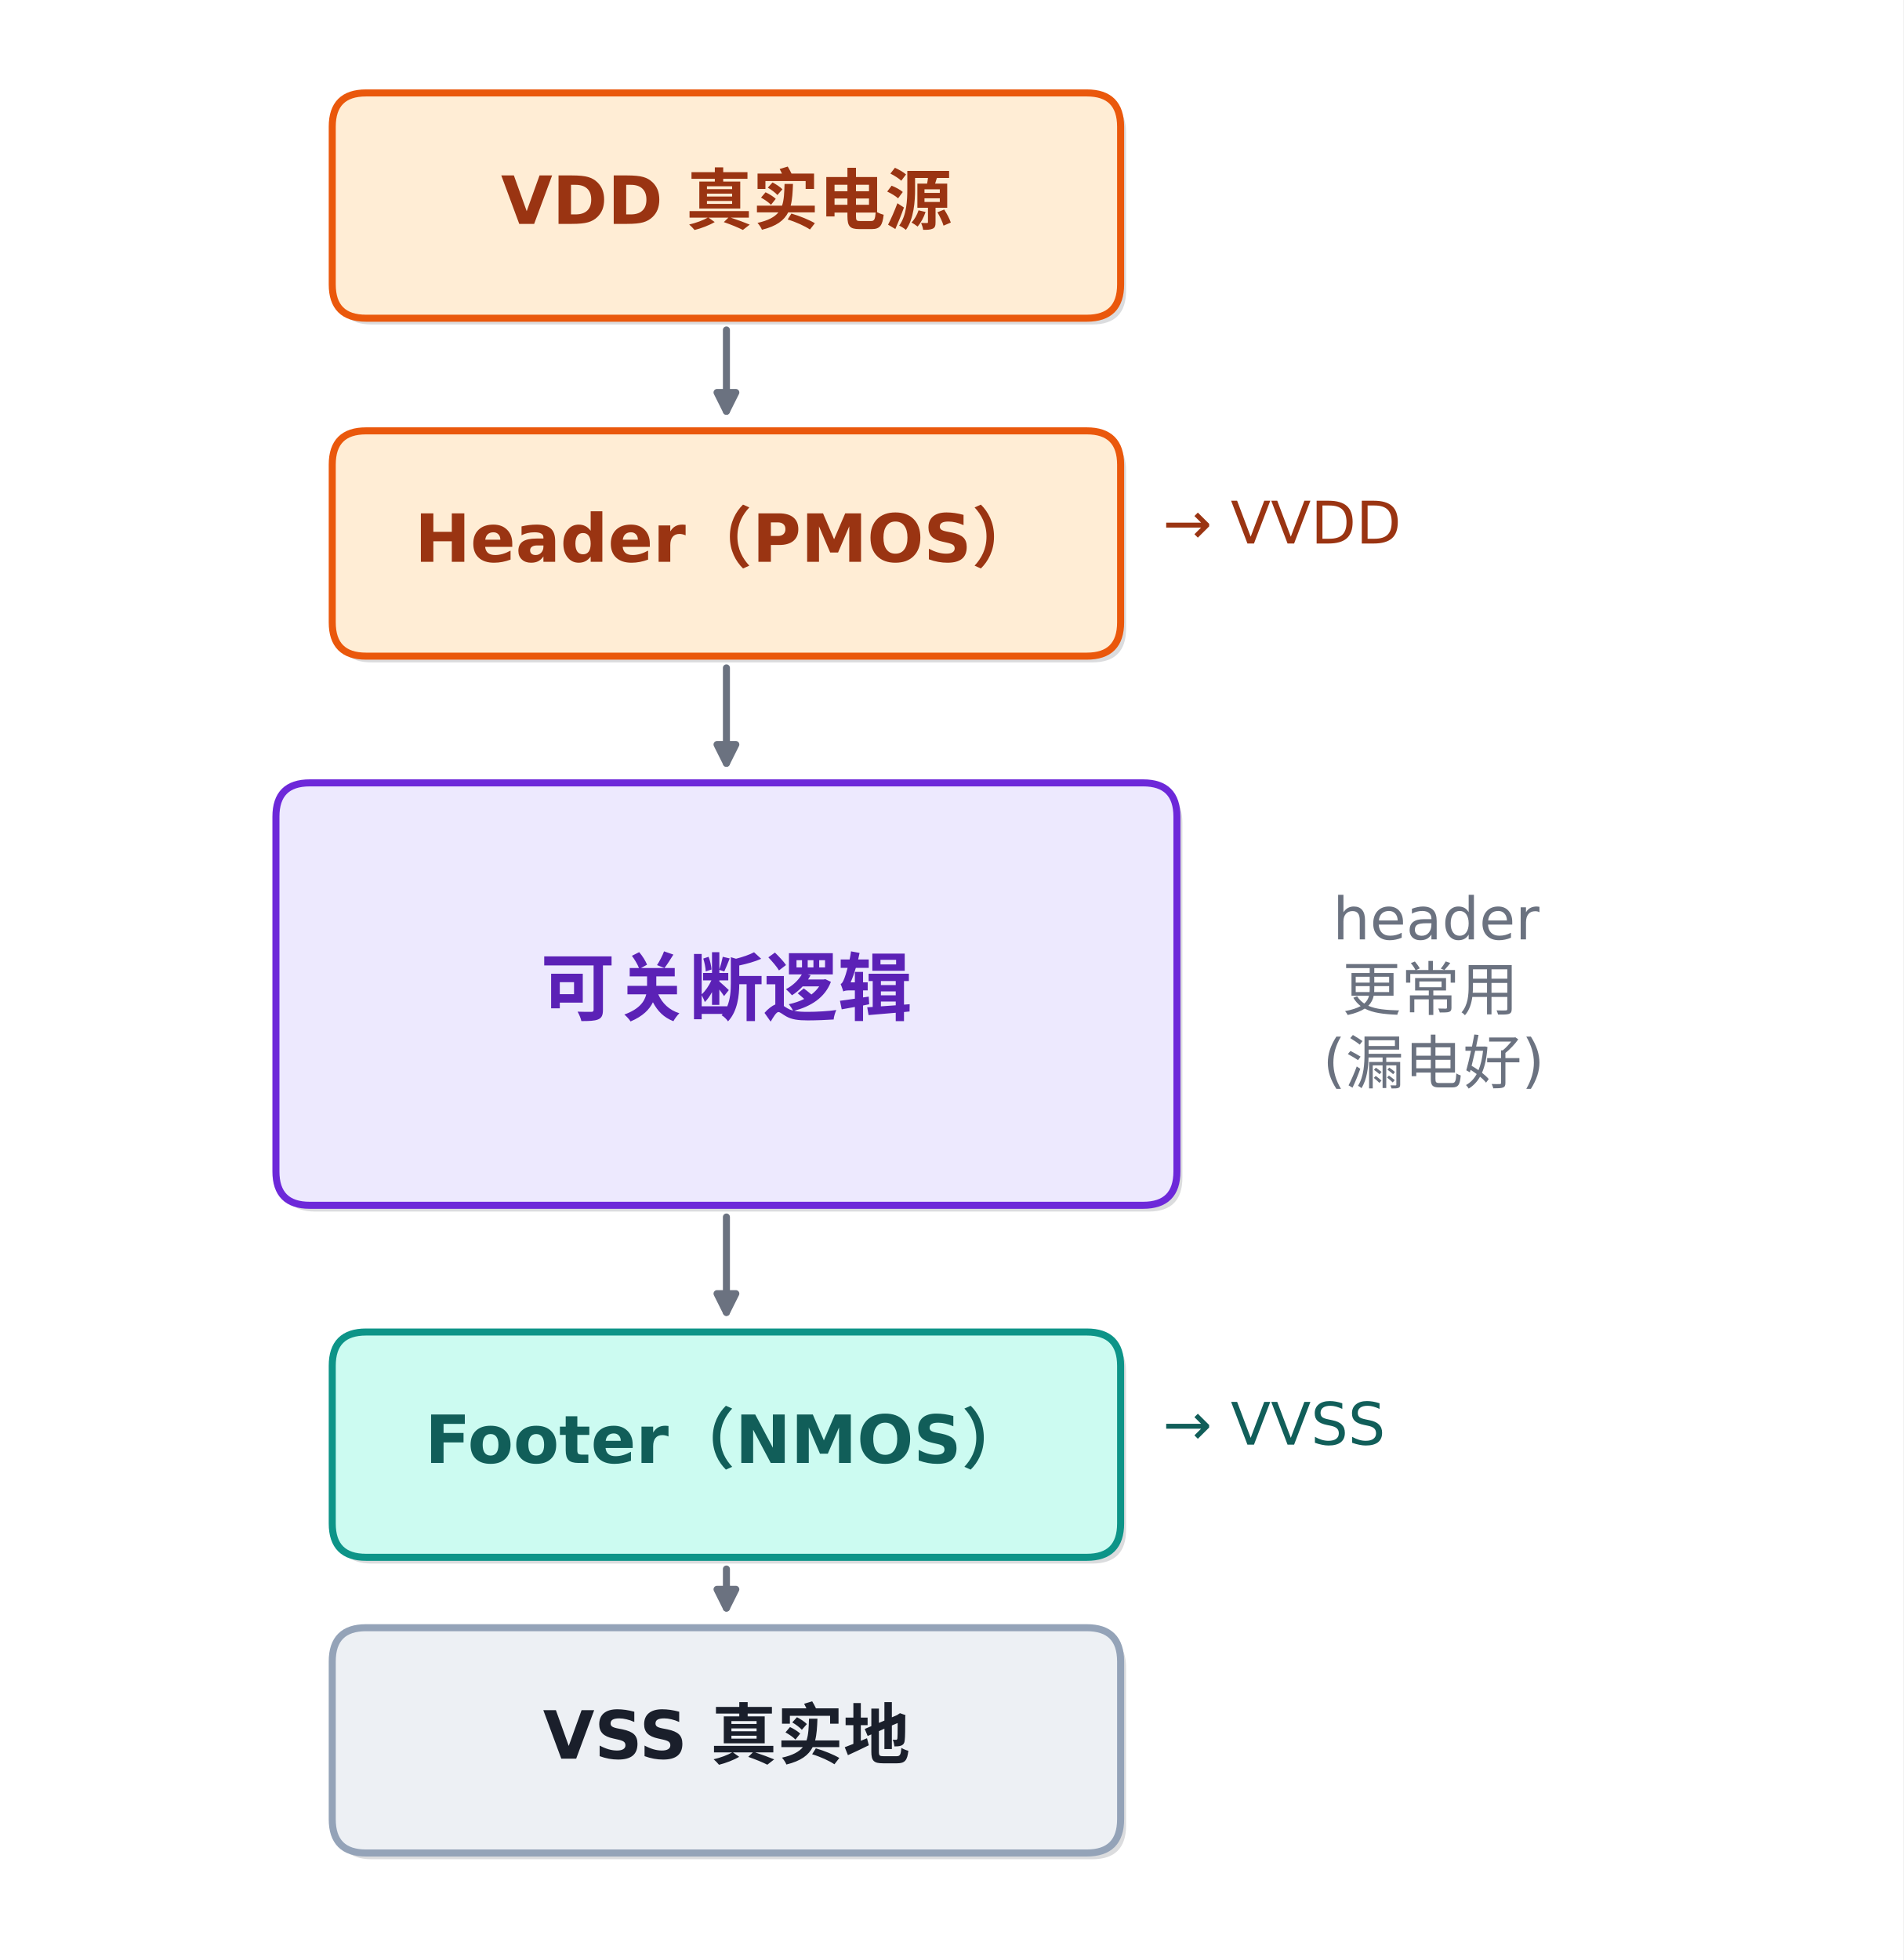
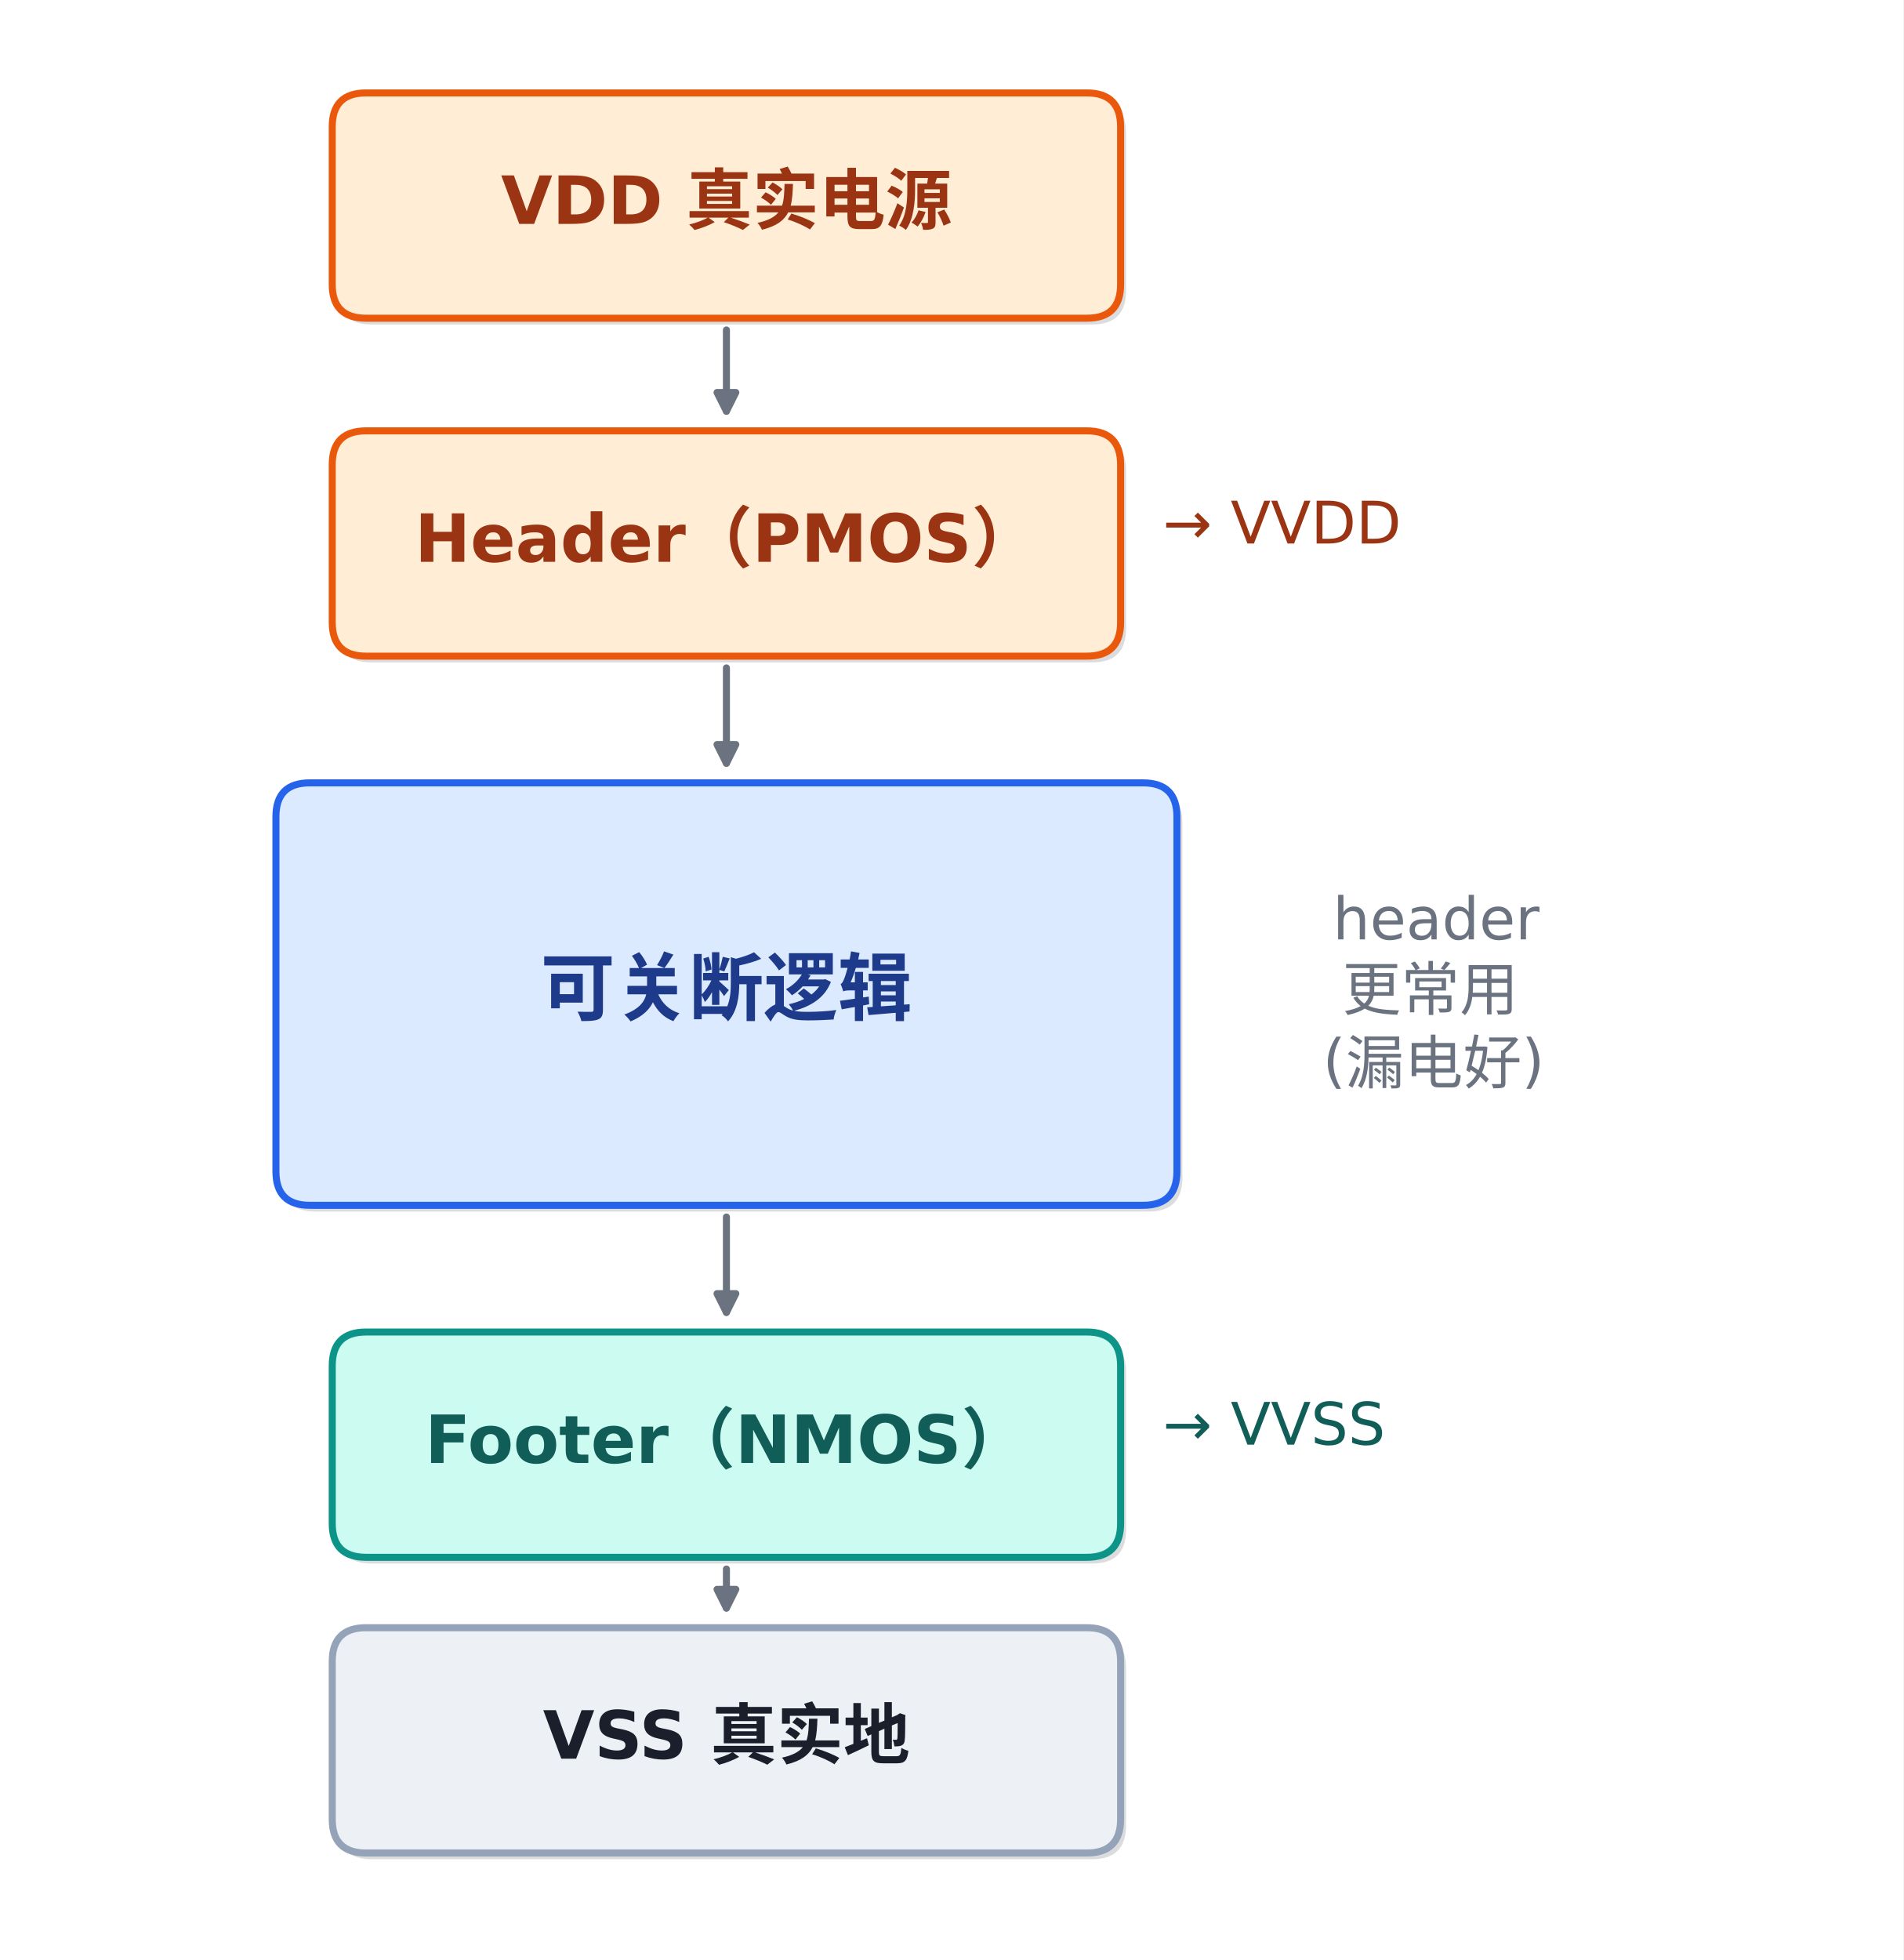
<svg xmlns="http://www.w3.org/2000/svg" width="486.72pt" height="501.12pt" viewBox="0 0 486.72 501.12" version="1.1">
  <defs>
    <style type="text/css">*{stroke-linejoin: round; stroke-linecap: butt}</style>
  </defs>
  <g id="figure_1">
    <g id="patch_1">
      <path d="M 0 501.12  L 486.72 501.12  L 486.72 0  L 0 0  z " style="fill: #ffffff" />
    </g>
    <g id="axes_1">
      <g id="patch_2">
-         <path d="M 5.76 495.36  L 480.96 495.36  L 480.96 5.76  L 5.76 5.76  z " clip-path="url(#pc5e407d2bd)" style="fill: #ffffff" />
+         <path d="M 5.76 495.36  L 480.96 495.36  L 480.96 5.76  L 5.76 5.76  z " clip-path="url(#p39b4417ba9)" style="fill: #ffffff" />
      </g>
      <g id="patch_3">
-         <path d="M 95 82.96  L 279.32 82.96  Q 287.96 82.96 287.96 74.32  L 287.96 34  Q 287.96 25.36 279.32 25.36  L 95 25.36  Q 86.36 25.36 86.36 34  L 86.36 74.32  Q 86.36 82.96 95 82.96  z " clip-path="url(#pc5e407d2bd)" style="fill: #1a1f2b; opacity: 0.16" />
-         <path d="M 93.6 81.36  L 277.92 81.36  Q 286.56 81.36 286.56 72.72  L 286.56 32.4  Q 286.56 23.76 277.92 23.76  L 93.6 23.76  Q 84.96 23.76 84.96 32.4  L 84.96 72.72  Q 84.96 81.36 93.6 81.36  z " clip-path="url(#pc5e407d2bd)" style="fill: #ffedd5; stroke: #ea580c; stroke-width: 1.8; stroke-linejoin: miter" />
+         <path d="M 95 82.96  L 279.32 82.96  Q 287.96 82.96 287.96 74.32  L 287.96 34  Q 287.96 25.36 279.32 25.36  L 95 25.36  Q 86.36 25.36 86.36 34  L 86.36 74.32  Q 86.36 82.96 95 82.96  z " clip-path="url(#p39b4417ba9)" style="fill: #1a1f2b; opacity: 0.16" />
+         <path d="M 93.6 81.36  L 277.92 81.36  Q 286.56 81.36 286.56 72.72  L 286.56 32.4  Q 286.56 23.76 277.92 23.76  L 93.6 23.76  Q 84.96 23.76 84.96 32.4  L 84.96 72.72  Q 84.96 81.36 93.6 81.36  z " clip-path="url(#p39b4417ba9)" style="fill: #ffedd5; stroke: #ea580c; stroke-width: 1.8; stroke-linejoin: miter" />
      </g>
      <g id="patch_4">
-         <path d="M 95 169.36  L 279.32 169.36  Q 287.96 169.36 287.96 160.72  L 287.96 120.4  Q 287.96 111.76 279.32 111.76  L 95 111.76  Q 86.36 111.76 86.36 120.4  L 86.36 160.72  Q 86.36 169.36 95 169.36  z " clip-path="url(#pc5e407d2bd)" style="fill: #1a1f2b; opacity: 0.16" />
-         <path d="M 93.6 167.76  L 277.92 167.76  Q 286.56 167.76 286.56 159.12  L 286.56 118.8  Q 286.56 110.16 277.92 110.16  L 93.6 110.16  Q 84.96 110.16 84.96 118.8  L 84.96 159.12  Q 84.96 167.76 93.6 167.76  z " clip-path="url(#pc5e407d2bd)" style="fill: #ffedd5; stroke: #ea580c; stroke-width: 1.8; stroke-linejoin: miter" />
+         <path d="M 95 169.36  L 279.32 169.36  Q 287.96 169.36 287.96 160.72  L 287.96 120.4  Q 287.96 111.76 279.32 111.76  L 95 111.76  Q 86.36 111.76 86.36 120.4  L 86.36 160.72  Q 86.36 169.36 95 169.36  z " clip-path="url(#p39b4417ba9)" style="fill: #1a1f2b; opacity: 0.16" />
+         <path d="M 93.6 167.76  L 277.92 167.76  Q 286.56 167.76 286.56 159.12  L 286.56 118.8  Q 286.56 110.16 277.92 110.16  L 93.6 110.16  Q 84.96 110.16 84.96 118.8  L 84.96 159.12  Q 84.96 167.76 93.6 167.76  z " clip-path="url(#p39b4417ba9)" style="fill: #ffedd5; stroke: #ea580c; stroke-width: 1.8; stroke-linejoin: miter" />
      </g>
      <g id="patch_5">
-         <path d="M 80.6 309.76  L 293.72 309.76  Q 302.36 309.76 302.36 301.12  L 302.36 210.4  Q 302.36 201.76 293.72 201.76  L 80.6 201.76  Q 71.96 201.76 71.96 210.4  L 71.96 301.12  Q 71.96 309.76 80.6 309.76  z " clip-path="url(#pc5e407d2bd)" style="fill: #1a1f2b; opacity: 0.16" />
-         <path d="M 79.2 308.16  L 292.32 308.16  Q 300.96 308.16 300.96 299.52  L 300.96 208.8  Q 300.96 200.16 292.32 200.16  L 79.2 200.16  Q 70.56 200.16 70.56 208.8  L 70.56 299.52  Q 70.56 308.16 79.2 308.16  z " clip-path="url(#pc5e407d2bd)" style="fill: #ede9fe; stroke: #6d28d9; stroke-width: 1.8; stroke-linejoin: miter" />
+         <path d="M 80.6 309.76  L 293.72 309.76  Q 302.36 309.76 302.36 301.12  L 302.36 210.4  Q 302.36 201.76 293.72 201.76  L 80.6 201.76  Q 71.96 201.76 71.96 210.4  L 71.96 301.12  Q 71.96 309.76 80.6 309.76  z " clip-path="url(#p39b4417ba9)" style="fill: #1a1f2b; opacity: 0.16" />
+         <path d="M 79.2 308.16  L 292.32 308.16  Q 300.96 308.16 300.96 299.52  L 300.96 208.8  Q 300.96 200.16 292.32 200.16  L 79.2 200.16  Q 70.56 200.16 70.56 208.8  L 70.56 299.52  Q 70.56 308.16 79.2 308.16  z " clip-path="url(#p39b4417ba9)" style="fill: #dbeafe; stroke: #2563eb; stroke-width: 1.8; stroke-linejoin: miter" />
      </g>
      <g id="patch_6">
-         <path d="M 95 399.76  L 279.32 399.76  Q 287.96 399.76 287.96 391.12  L 287.96 350.8  Q 287.96 342.16 279.32 342.16  L 95 342.16  Q 86.36 342.16 86.36 350.8  L 86.36 391.12  Q 86.36 399.76 95 399.76  z " clip-path="url(#pc5e407d2bd)" style="fill: #1a1f2b; opacity: 0.16" />
-         <path d="M 93.6 398.16  L 277.92 398.16  Q 286.56 398.16 286.56 389.52  L 286.56 349.2  Q 286.56 340.56 277.92 340.56  L 93.6 340.56  Q 84.96 340.56 84.96 349.2  L 84.96 389.52  Q 84.96 398.16 93.6 398.16  z " clip-path="url(#pc5e407d2bd)" style="fill: #ccfbf1; stroke: #0d9488; stroke-width: 1.8; stroke-linejoin: miter" />
+         <path d="M 95 399.76  L 279.32 399.76  Q 287.96 399.76 287.96 391.12  L 287.96 350.8  Q 287.96 342.16 279.32 342.16  L 95 342.16  Q 86.36 342.16 86.36 350.8  L 86.36 391.12  Q 86.36 399.76 95 399.76  z " clip-path="url(#p39b4417ba9)" style="fill: #1a1f2b; opacity: 0.16" />
+         <path d="M 93.6 398.16  L 277.92 398.16  Q 286.56 398.16 286.56 389.52  L 286.56 349.2  Q 286.56 340.56 277.92 340.56  L 93.6 340.56  Q 84.96 340.56 84.96 349.2  L 84.96 389.52  Q 84.96 398.16 93.6 398.16  z " clip-path="url(#p39b4417ba9)" style="fill: #ccfbf1; stroke: #0d9488; stroke-width: 1.8; stroke-linejoin: miter" />
      </g>
      <g id="patch_7">
-         <path d="M 95 475.36  L 279.32 475.36  Q 287.96 475.36 287.96 466.72  L 287.96 426.4  Q 287.96 417.76 279.32 417.76  L 95 417.76  Q 86.36 417.76 86.36 426.4  L 86.36 466.72  Q 86.36 475.36 95 475.36  z " clip-path="url(#pc5e407d2bd)" style="fill: #1a1f2b; opacity: 0.16" />
-         <path d="M 93.6 473.76  L 277.92 473.76  Q 286.56 473.76 286.56 465.12  L 286.56 424.8  Q 286.56 416.16 277.92 416.16  L 93.6 416.16  Q 84.96 416.16 84.96 424.8  L 84.96 465.12  Q 84.96 473.76 93.6 473.76  z " clip-path="url(#pc5e407d2bd)" style="fill: #edf0f4; stroke: #94a3b8; stroke-width: 1.8; stroke-linejoin: miter" />
+         <path d="M 95 475.36  L 279.32 475.36  Q 287.96 475.36 287.96 466.72  L 287.96 426.4  Q 287.96 417.76 279.32 417.76  L 95 417.76  Q 86.36 417.76 86.36 426.4  L 86.36 466.72  Q 86.36 475.36 95 475.36  z " clip-path="url(#p39b4417ba9)" style="fill: #1a1f2b; opacity: 0.16" />
+         <path d="M 93.6 473.76  L 277.92 473.76  Q 286.56 473.76 286.56 465.12  L 286.56 424.8  Q 286.56 416.16 277.92 416.16  L 93.6 416.16  Q 84.96 416.16 84.96 424.8  L 84.96 465.12  Q 84.96 473.76 93.6 473.76  z " clip-path="url(#p39b4417ba9)" style="fill: #edf0f4; stroke: #94a3b8; stroke-width: 1.8; stroke-linejoin: miter" />
      </g>
      <g id="text_1">
        <text style="font-size: 15px; font-family: 'Microsoft YaHei', 'Microsoft YaHei UI', 'SimHei', 'Segoe UI', 'DejaVu Sans', sans-serif; text-anchor: start; fill: #9a3412" x="297.36" y="138.96" transform="rotate(-0 297.36 138.96)">→ VVDD</text>
      </g>
      <g id="text_2">
        <text style="font-size: 15px; font-family: 'Microsoft YaHei', 'Microsoft YaHei UI', 'SimHei', 'Segoe UI', 'DejaVu Sans', sans-serif; text-anchor: start; fill: #115e59" x="297.36" y="369.36" transform="rotate(-0 297.36 369.36)">→ VVSS</text>
      </g>
      <g id="patch_8">
-         <path d="M 185.76 84.359  Q 185.76 95.759 185.76 105.146  " clip-path="url(#pc5e407d2bd)" style="fill: none; stroke: #6b7280; stroke-width: 1.8; stroke-linecap: round" />
-         <path d="M 188.16 100.346  L 185.76 105.146  L 183.36 100.346  z " clip-path="url(#pc5e407d2bd)" style="fill: #6b7280; stroke: #6b7280; stroke-width: 1.8; stroke-linecap: round" />
+         <path d="M 185.76 84.359  Q 185.76 95.759 185.76 105.146  " clip-path="url(#p39b4417ba9)" style="fill: none; stroke: #6b7280; stroke-width: 1.8; stroke-linecap: round" />
+         <path d="M 188.16 100.346  L 185.76 105.146  L 183.36 100.346  z " clip-path="url(#p39b4417ba9)" style="fill: #6b7280; stroke: #6b7280; stroke-width: 1.8; stroke-linecap: round" />
      </g>
      <g id="patch_9">
-         <path d="M 185.76 170.762  Q 185.76 183.963 185.76 195.151  " clip-path="url(#pc5e407d2bd)" style="fill: none; stroke: #6b7280; stroke-width: 1.8; stroke-linecap: round" />
-         <path d="M 188.16 190.351  L 185.76 195.151  L 183.36 190.351  z " clip-path="url(#pc5e407d2bd)" style="fill: #6b7280; stroke: #6b7280; stroke-width: 1.8; stroke-linecap: round" />
+         <path d="M 185.76 170.762  Q 185.76 183.963 185.76 195.151  " clip-path="url(#p39b4417ba9)" style="fill: none; stroke: #6b7280; stroke-width: 1.8; stroke-linecap: round" />
+         <path d="M 188.16 190.351  L 185.76 195.151  L 183.36 190.351  z " clip-path="url(#p39b4417ba9)" style="fill: #6b7280; stroke: #6b7280; stroke-width: 1.8; stroke-linecap: round" />
      </g>
      <g id="patch_10">
-         <path d="M 185.76 311.162  Q 185.76 324.363 185.76 335.551  " clip-path="url(#pc5e407d2bd)" style="fill: none; stroke: #6b7280; stroke-width: 1.8; stroke-linecap: round" />
-         <path d="M 188.16 330.751  L 185.76 335.551  L 183.36 330.751  z " clip-path="url(#pc5e407d2bd)" style="fill: #6b7280; stroke: #6b7280; stroke-width: 1.8; stroke-linecap: round" />
+         <path d="M 185.76 311.162  Q 185.76 324.363 185.76 335.551  " clip-path="url(#p39b4417ba9)" style="fill: none; stroke: #6b7280; stroke-width: 1.8; stroke-linecap: round" />
+         <path d="M 188.16 330.751  L 185.76 335.551  L 183.36 330.751  z " clip-path="url(#p39b4417ba9)" style="fill: #6b7280; stroke: #6b7280; stroke-width: 1.8; stroke-linecap: round" />
      </g>
      <g id="patch_11">
-         <path d="M 185.76 401.161  Q 185.76 407.161 185.76 411.149  " clip-path="url(#pc5e407d2bd)" style="fill: none; stroke: #6b7280; stroke-width: 1.8; stroke-linecap: round" />
-         <path d="M 188.16 406.349  L 185.76 411.149  L 183.36 406.349  z " clip-path="url(#pc5e407d2bd)" style="fill: #6b7280; stroke: #6b7280; stroke-width: 1.8; stroke-linecap: round" />
+         <path d="M 185.76 401.161  Q 185.76 407.161 185.76 411.149  " clip-path="url(#p39b4417ba9)" style="fill: none; stroke: #6b7280; stroke-width: 1.8; stroke-linecap: round" />
+         <path d="M 188.16 406.349  L 185.76 411.149  L 183.36 406.349  z " clip-path="url(#p39b4417ba9)" style="fill: #6b7280; stroke: #6b7280; stroke-width: 1.8; stroke-linecap: round" />
      </g>
      <g id="text_3">
        <text style="font-size: 15px; font-family: 'Microsoft YaHei', 'Microsoft YaHei UI', 'SimHei', 'Segoe UI', 'DejaVu Sans', sans-serif; fill: #6b7280" transform="translate(340.8237 240.1732)">header</text>
        <text style="font-size: 15px; font-family: 'Microsoft YaHei', 'Microsoft YaHei UI', 'SimHei', 'Segoe UI', 'DejaVu Sans', sans-serif; fill: #6b7280" transform="translate(343.26 258.2909)">更常用</text>
        <text style="font-size: 15px; font-family: 'Microsoft YaHei', 'Microsoft YaHei UI', 'SimHei', 'Segoe UI', 'DejaVu Sans', sans-serif; fill: #6b7280" transform="translate(338.2491 276.4085)">(漏电好)</text>
      </g>
      <g id="text_4">
        <text style="font-weight: 700; font-size: 17px; font-family: 'Microsoft YaHei', 'Microsoft YaHei UI', 'SimHei', 'Segoe UI', 'DejaVu Sans', sans-serif; text-anchor: middle; fill: #9a3412" x="185.76" y="57.242" transform="rotate(-0 185.76 57.24164)">VDD 真实电源</text>
      </g>
      <g id="text_5">
        <text style="font-weight: 700; font-size: 17px; font-family: 'Microsoft YaHei', 'Microsoft YaHei UI', 'SimHei', 'Segoe UI', 'DejaVu Sans', sans-serif; text-anchor: middle; fill: #9a3412" x="185.76" y="143.642" transform="rotate(-0 185.76 143.6416)">Header（PMOS）</text>
      </g>
      <g id="text_6">
-         <text style="font-weight: 700; font-size: 19px; font-family: 'Microsoft YaHei', 'Microsoft YaHei UI', 'SimHei', 'Segoe UI', 'DejaVu Sans', sans-serif; text-anchor: middle; fill: #5b21b6" x="185.76" y="259.392" transform="rotate(-0 185.76 259.3924)">可关断逻辑</text>
+         <text style="font-weight: 700; font-size: 19px; font-family: 'Microsoft YaHei', 'Microsoft YaHei UI', 'SimHei', 'Segoe UI', 'DejaVu Sans', sans-serif; text-anchor: middle; fill: #1e3a8a" x="185.76" y="259.392" transform="rotate(-0 185.76 259.3924)">可关断逻辑</text>
      </g>
      <g id="text_7">
        <text style="font-weight: 700; font-size: 17px; font-family: 'Microsoft YaHei', 'Microsoft YaHei UI', 'SimHei', 'Segoe UI', 'DejaVu Sans', sans-serif; text-anchor: middle; fill: #115e59" x="185.76" y="374.042" transform="rotate(-0 185.76 374.0416)">Footer（NMOS）</text>
      </g>
      <g id="text_8">
        <text style="font-weight: 700; font-size: 17px; font-family: 'Microsoft YaHei', 'Microsoft YaHei UI', 'SimHei', 'Segoe UI', 'DejaVu Sans', sans-serif; text-anchor: middle; fill: #1a1f2b" x="185.76" y="449.642" transform="rotate(-0 185.76 449.6416)">VSS 真实地</text>
      </g>
    </g>
  </g>
  <defs>
-     <clipPath id="pc5e407d2bd">
+     <clipPath id="p39b4417ba9">
      <rect x="5.76" y="5.76" width="475.2" height="489.6" />
    </clipPath>
  </defs>
</svg>
